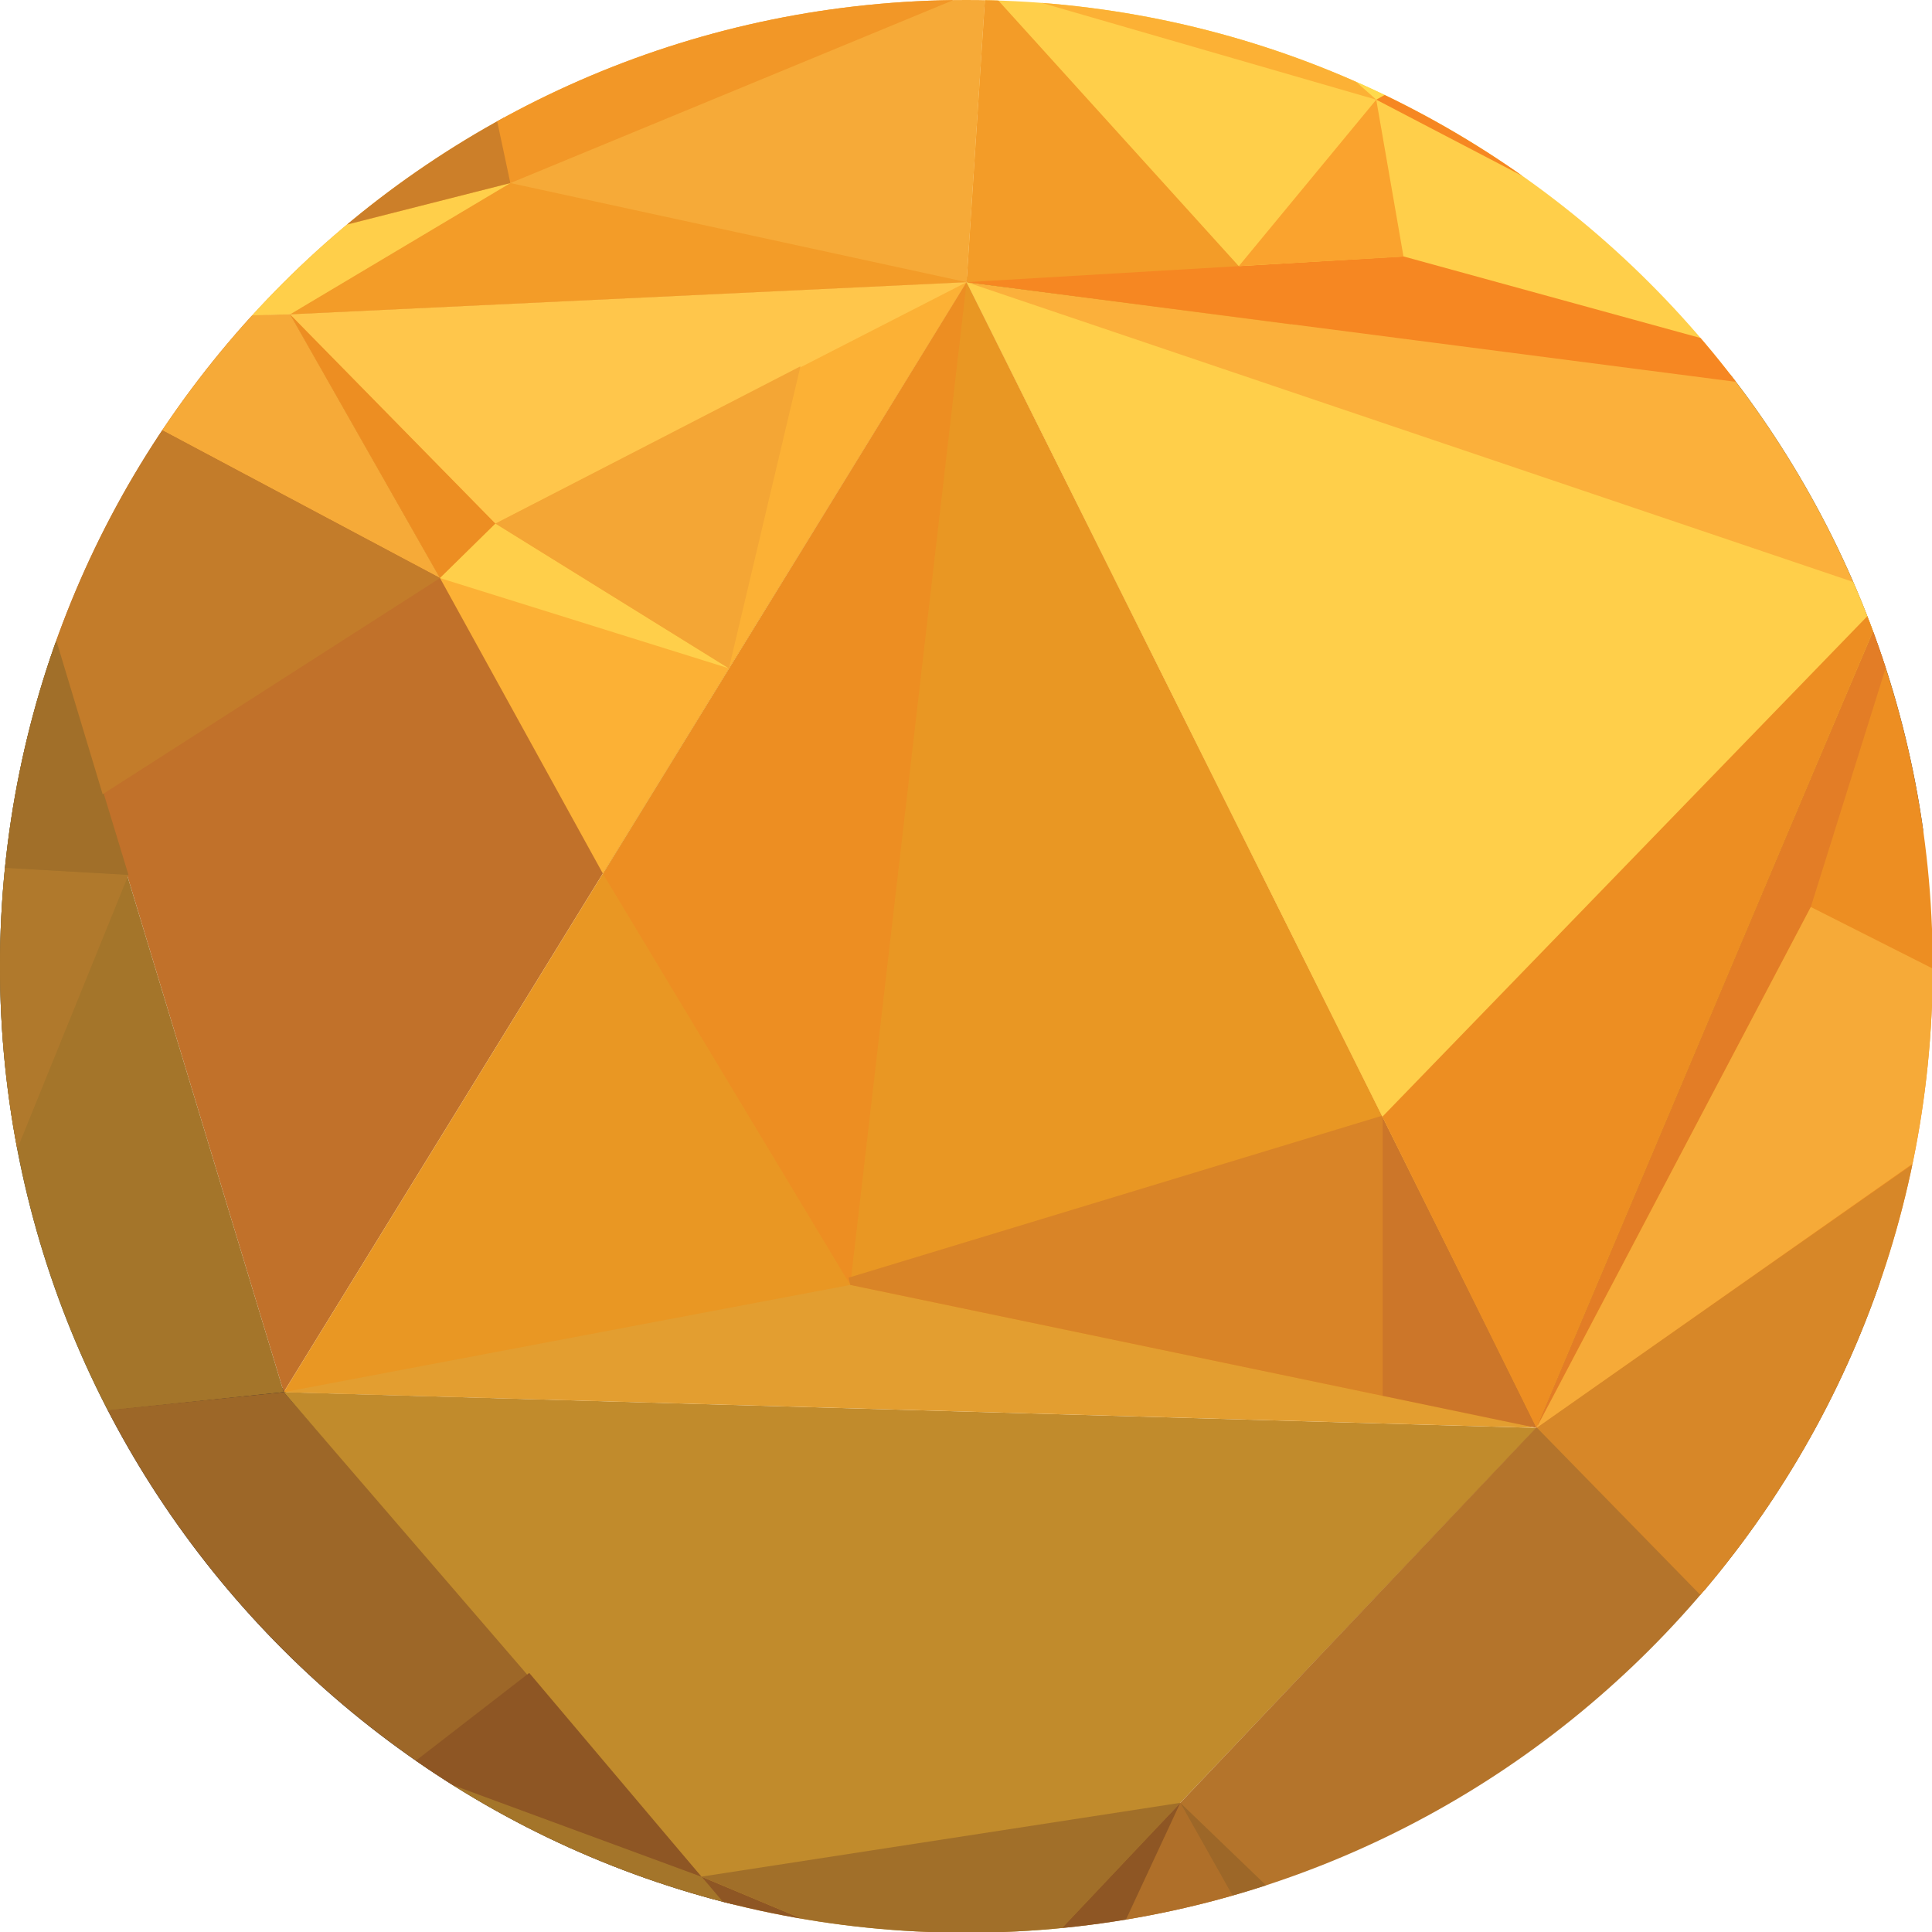
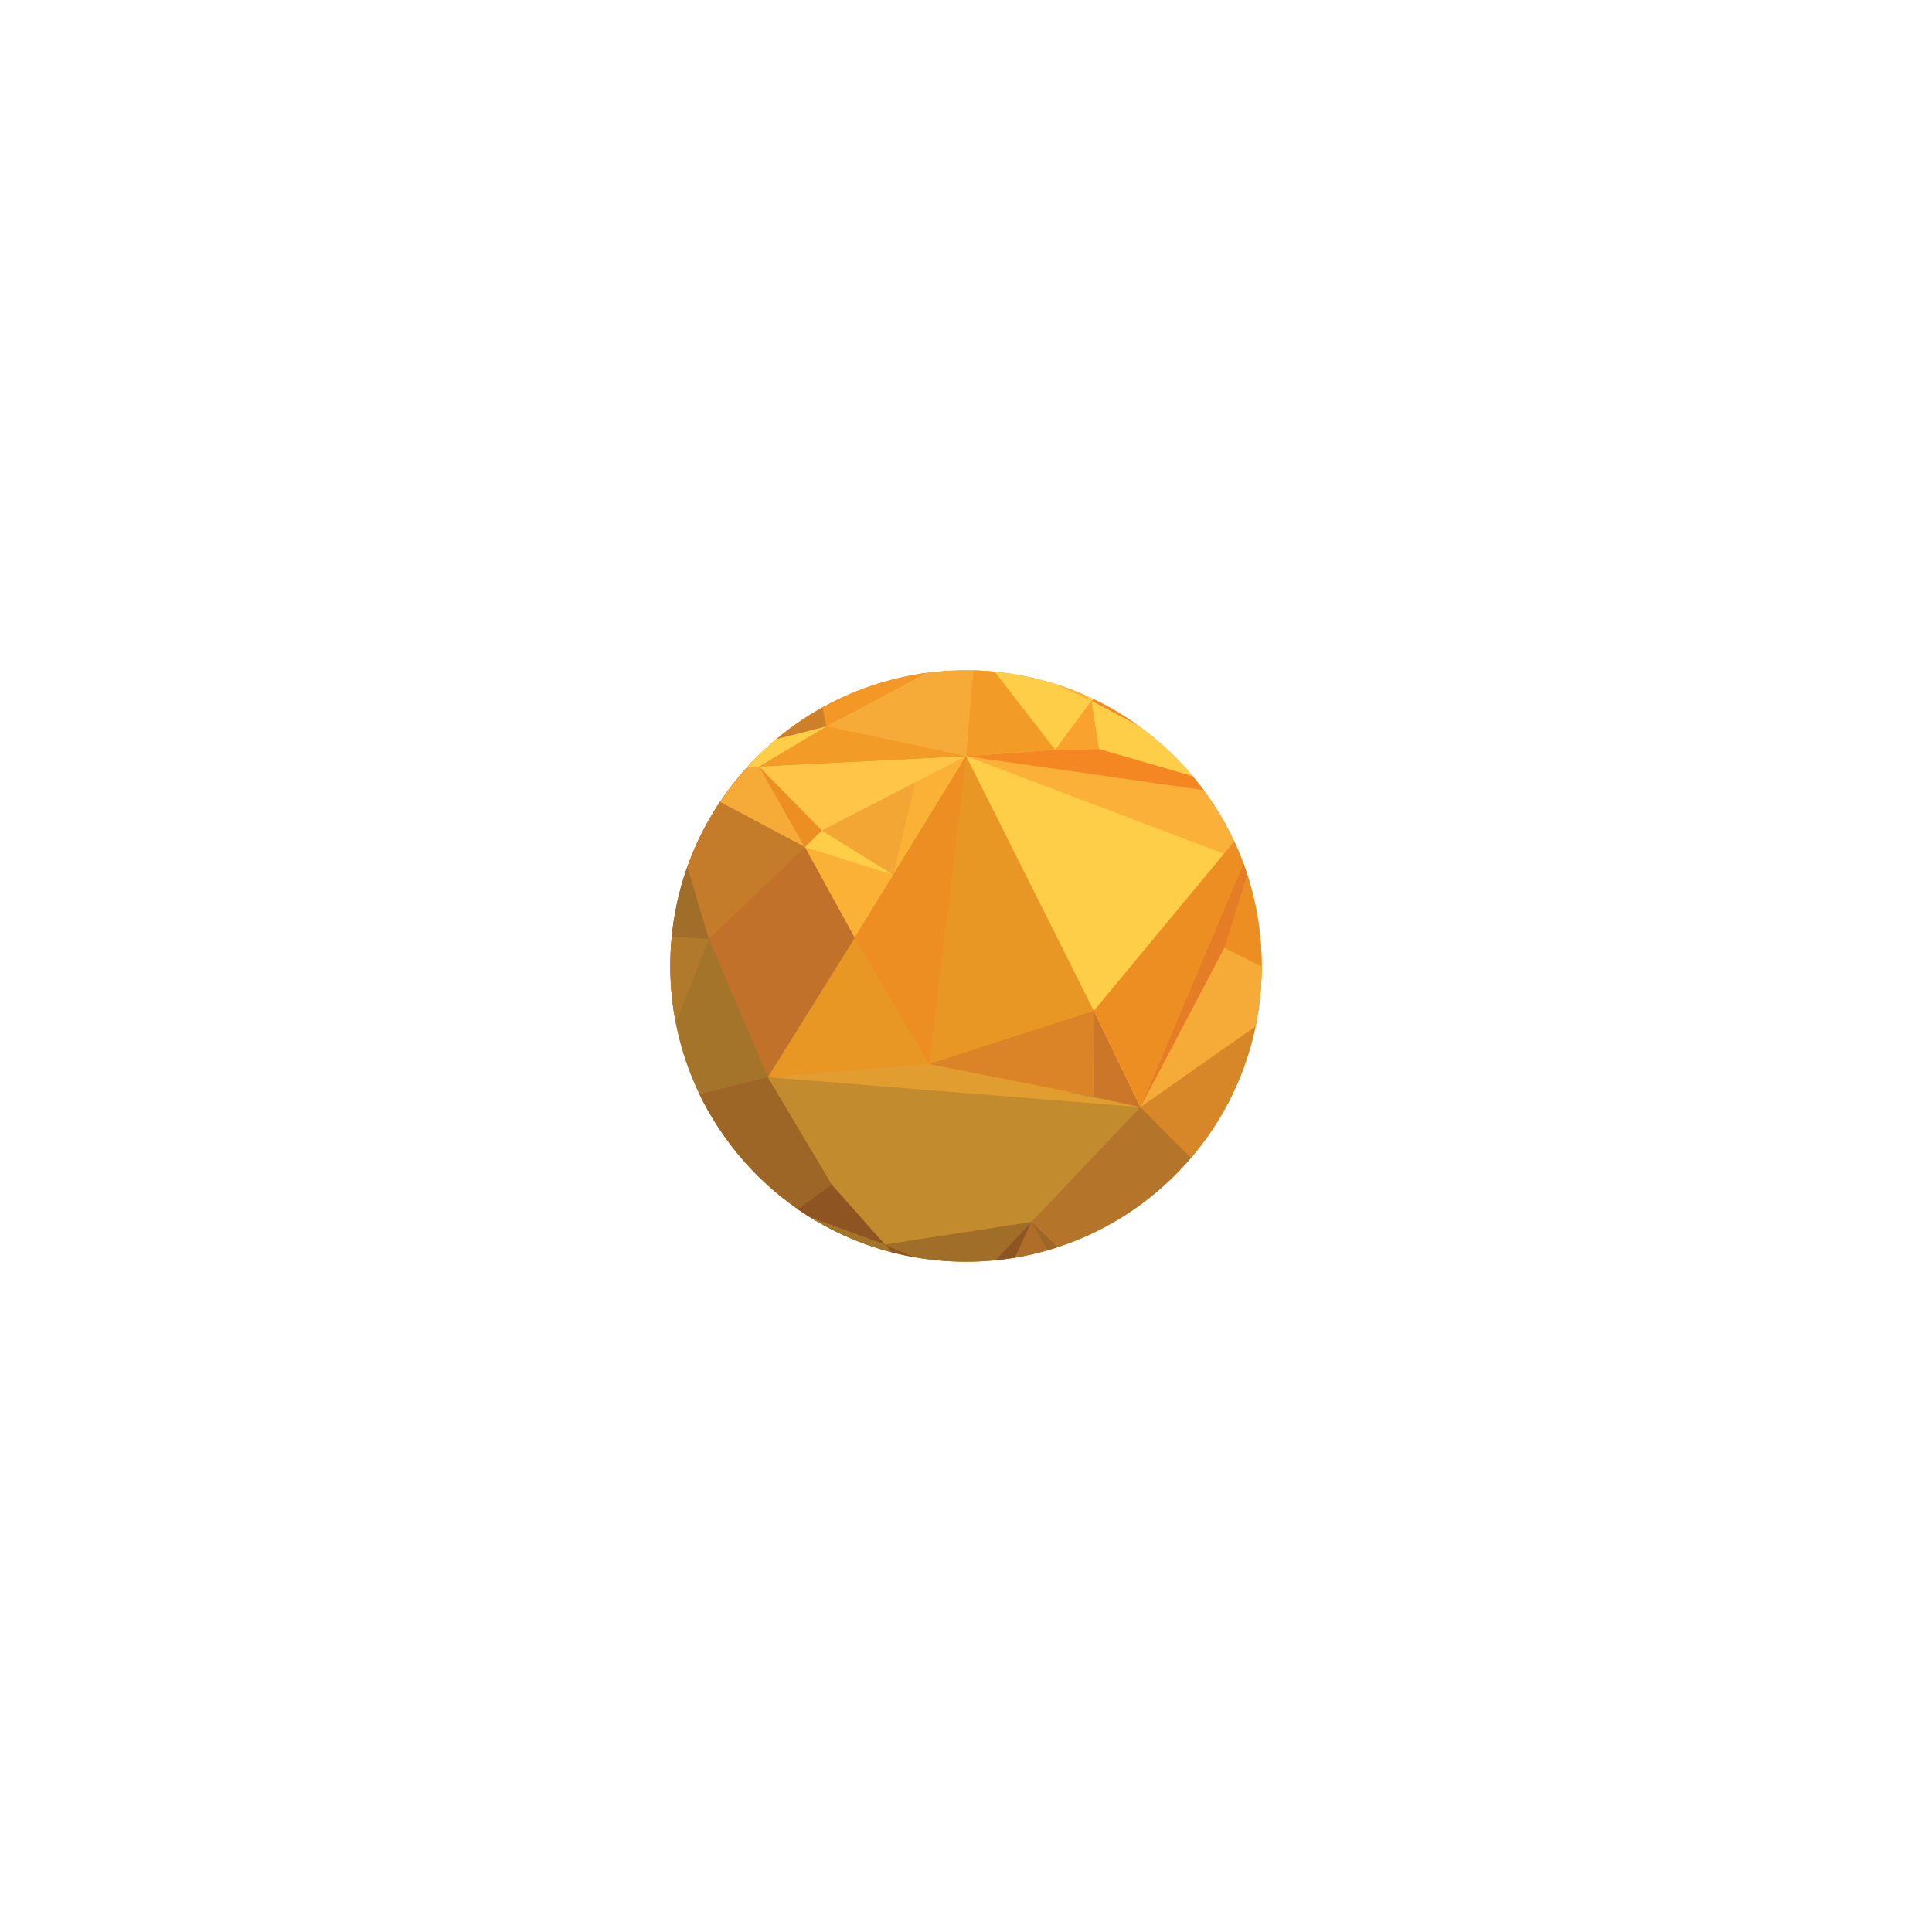
- <svg xmlns="http://www.w3.org/2000/svg" xmlns:xlink="http://www.w3.org/1999/xlink" version="1.1" id="Layer_1" x="0px" y="0px" width="1000px" height="1000px" viewBox="0 0 1000 1000" enable-background="new 0 0 1000 1000" xml:space="preserve">
-   <g>
+ <svg xmlns="http://www.w3.org/2000/svg" xmlns:xlink="http://www.w3.org/1999/xlink" version="1.1" id="Layer_1" x="0px" y="0px" width="1500px" height="1500px" viewBox="0 0 1500 1500" enable-background="new 0 0 1500 1500" xml:space="preserve">
+   <g id="Venus">
    <defs>
-       <path id="SVGID_1_" d="M0,500.182C0,223.939,223.94,0,500.186,0s500.183,223.939,500.183,500.182    c0,276.246-223.938,500.182-500.183,500.182S0,776.428,0,500.182z" />
+       <circle id="SVGID_1_" cx="750" cy="749.999" r="229.564" />
    </defs>
    <clipPath id="SVGID_2_">
      <use xlink:href="#SVGID_1_" overflow="visible" />
    </clipPath>
-     <polygon clip-path="url(#SVGID_2_)" fill="#47452E" points="498.994,143.17 1016.524,209.385 794.248,735.599  " />
-     <path clip-path="url(#SVGID_2_)" fill="#48452C" d="M-21.062,167.768" />
-     <path clip-path="url(#SVGID_2_)" fill="#26322C" d="M794.248,735.599" />
-     <polygon clip-path="url(#SVGID_2_)" fill="#26322C" points="-21.062,167.768 -49.773,738.283 145.549,717.701  " />
-     <line clip-path="url(#SVGID_2_)" fill="#746E2E" x1="521.813" y1="-118.189" x2="498.994" y2="143.17" />
-     <polygon clip-path="url(#SVGID_2_)" fill="#2A3032" points="1016.524,209.385 950.891,893.138 794.248,735.599  " />
-     <path clip-path="url(#SVGID_2_)" fill="#0D152E" d="M182.137,803.095" />
-     <polygon clip-path="url(#SVGID_2_)" fill="#0D152E" points="-49.773,738.283 145.549,717.701 467.763,1086.237  " />
-     <g clip-path="url(#SVGID_2_)">
-       <g>
-         <path fill="#0D152E" d="M548.67,917.743c0.857,0,2.002-1.303,0.695-1.303C548.508,916.44,547.363,917.743,548.67,917.743     L548.67,917.743z" />
-       </g>
-     </g>
-     <line clip-path="url(#SVGID_2_)" fill="#8F8239" x1="251.407" y1="155.336" x2="-21.513" y2="168.564" />
-     <polygon clip-path="url(#SVGID_2_)" fill="#FBB03B" points="500.33,146.044 1017.854,212.252 795.592,738.445  " />
-     <polygon clip-path="url(#SVGID_2_)" fill="#FFCF4A" points="520.374,-117.844 510.256,-6.879 500.33,146.044 1017.854,212.252  " />
-     <path clip-path="url(#SVGID_2_)" fill="#48452C" d="M-19.71,170.645" />
-     <polygon clip-path="url(#SVGID_2_)" fill="#C1712A" points="500.33,146.044 146.873,720.575 -19.71,170.645  " />
-     <path clip-path="url(#SVGID_2_)" fill="#26322C" d="M795.592,738.445" />
-     <polygon clip-path="url(#SVGID_2_)" fill="#E99723" points="146.873,720.575 500.33,146.044 795.592,738.445  " />
-     <polygon clip-path="url(#SVGID_2_)" fill="#A4752A" points="-19.71,170.645 -48.437,741.147 146.873,720.575  " />
-     <polygon clip-path="url(#SVGID_2_)" fill="#F6AA38" points="-19.71,170.645 520.374,-117.844 510.256,-6.879 500.33,146.044  " />
-     <polygon clip-path="url(#SVGID_2_)" fill="#ED8E22" points="1017.854,212.252 1077.961,540.524 952.227,896.021 795.592,738.445     " />
-     <path clip-path="url(#SVGID_2_)" fill="#0D152E" d="M183.472,805.956" />
-     <polygon clip-path="url(#SVGID_2_)" fill="#9D6728" points="-48.948,740.671 146.873,720.575 469.093,1089.124  " />
-     <g clip-path="url(#SVGID_2_)">
-       <g>
-         <path fill="#0D152E" d="M550.018,920.621c0.857,0,2.002-1.303,0.695-1.303C549.855,919.318,548.711,920.621,550.018,920.621     L550.018,920.621z" />
-       </g>
-     </g>
-     <polygon clip-path="url(#SVGID_2_)" fill="#C18B2C" points="146.873,720.575 795.318,739.078 610.928,933.144 469.093,1089.124    363.033,971.347  " />
-     <polygon clip-path="url(#SVGID_2_)" fill="#B4742B" points="795.592,738.445 952.227,896.021 469.093,1089.124 610.928,933.144     " />
-     <line clip-path="url(#SVGID_2_)" fill="#8F8239" x1="252.733" y1="158.195" x2="-20.174" y2="171.418" />
-     <polygon clip-path="url(#SVGID_2_)" fill="#B0792C" points="-50.003,739.961 -88.53,443.957 66.491,452.835  " />
-     <polygon clip-path="url(#SVGID_2_)" fill="#A16F29" points="-88.53,443.957 -20.413,167.166 66.491,452.835  " />
-     <polygon clip-path="url(#SVGID_2_)" fill="#D78728" points="1076.428,542.204 795.392,738.854 950.956,898.045  " />
-     <polygon clip-path="url(#SVGID_2_)" fill="#E39E30" points="146.873,720.575 440.097,665.08 795.318,739.078  " />
-     <polygon clip-path="url(#SVGID_2_)" fill="#FCB135" points="150.163,162.688 227.751,299.209 312.031,452.117 500.33,146.044  " />
-     <polygon clip-path="url(#SVGID_2_)" fill="#F6AA38" points="-20.413,167.166 150.163,162.688 227.751,299.209  " />
-     <polygon clip-path="url(#SVGID_2_)" fill="#C37C2A" points="227.751,299.209 53.141,411.097 -20.413,167.166  " />
-     <polygon clip-path="url(#SVGID_2_)" fill="#ED8E22" points="227.751,299.209 256.465,271 150.163,162.688  " />
-     <polygon clip-path="url(#SVGID_2_)" fill="#FFC64B" points="256.465,271 500.33,146.044 150.163,162.688  " />
-     <polygon clip-path="url(#SVGID_2_)" fill="#FFCF4A" points="256.465,271 377.281,345.938 227.751,299.209  " />
-     <polygon clip-path="url(#SVGID_2_)" fill="#F4A635" points="256.465,271 377.281,345.938 414.318,189.596  " />
-     <polygon clip-path="url(#SVGID_2_)" fill="#F39C28" points="150.163,162.688 264.159,94.75 500.33,146.044  " />
-     <path clip-path="url(#SVGID_2_)" fill="#33321B" d="M-23.603,167.79" />
-     <path clip-path="url(#SVGID_2_)" fill="#393720" d="M-20.413,167.166" />
-     <polygon clip-path="url(#SVGID_2_)" fill="#FFCF4A" points="150.163,162.688 -20.413,167.166 264.159,94.75  " />
-     <polygon clip-path="url(#SVGID_2_)" fill="#CC7F29" points="-23.603,167.79 252.902,-22.973 264.159,94.75  " />
-     <polygon clip-path="url(#SVGID_2_)" fill="#DB6C27" points="521,-117.625 252.902,-22.973 247.245,15.408  " />
-     <polygon clip-path="url(#SVGID_2_)" fill="#F29727" points="264.159,94.75 247.245,15.408 510.256,-6.879  " />
-     <polygon clip-path="url(#SVGID_2_)" fill="#FFC64B" points="510.256,-6.879 520.374,-117.844 247.245,15.408  " />
-     <polygon clip-path="url(#SVGID_2_)" fill="#FFDA4D" points="521,-117.625 802.071,4.569 712.346,51.591  " />
-     <polygon clip-path="url(#SVGID_2_)" fill="#F68722" points="1014.27,209.155 800.346,2.746 712.346,51.591  " />
-     <polygon clip-path="url(#SVGID_2_)" fill="#8E5624" points="466.488,1092.313 363.033,971.347 514.765,1034.921  " />
-     <polygon clip-path="url(#SVGID_2_)" fill="#8E5624" points="466.488,1092.313 200.506,991.842 210.358,915.09  " />
-     <polygon clip-path="url(#SVGID_2_)" fill="#A4752A" points="210.358,915.09 363.033,971.347 466.488,1092.313  " />
-     <polygon clip-path="url(#SVGID_2_)" fill="#483422" points="200.506,991.842 132.86,862.962 210.358,915.09  " />
-     <polygon clip-path="url(#SVGID_2_)" fill="#8E5624" points="210.358,915.09 273.931,865.901 363.033,971.347  " />
-     <polygon clip-path="url(#SVGID_2_)" fill="#CE6E28" points="466.488,1092.313 547.778,1094.551 555.286,1052.667  " />
-     <polygon clip-path="url(#SVGID_2_)" fill="#A76534" points="514.765,1034.921 555.286,1052.667 466.488,1092.313  " />
-     <polygon clip-path="url(#SVGID_2_)" fill="#8D5E3B" points="-50.003,739.961 132.86,862.962 200.506,991.842  " />
-     <polygon clip-path="url(#SVGID_2_)" fill="#6D461C" points="555.286,1052.667 673.314,1043.903 547.778,1094.551  " />
-     <polygon clip-path="url(#SVGID_2_)" fill="#ED9D54" points="952.494,896.363 673.314,1043.903 682.586,1002.076  " />
-     <polygon clip-path="url(#SVGID_2_)" fill="#AF6F29" points="555.286,1052.667 610.928,933.144 673.314,1043.903  " />
-     <polygon clip-path="url(#SVGID_2_)" fill="#9D6728" points="682.586,1002.076 610.928,933.144 673.314,1043.903  " />
-     <polygon clip-path="url(#SVGID_2_)" fill="#A16F29" points="363.033,971.347 610.928,933.144 514.765,1034.921  " />
-     <polygon clip-path="url(#SVGID_2_)" fill="#8E5624" points="514.765,1034.921 555.286,1052.667 610.928,933.144  " />
-     <polygon clip-path="url(#SVGID_2_)" fill="#CC7629" points="795.318,739.078 715.519,577.445 715.519,722.455  " />
-     <polygon clip-path="url(#SVGID_2_)" fill="#E37D26" points="1017.854,212.252 937.278,469.45 795.592,738.445  " />
-     <polygon clip-path="url(#SVGID_2_)" fill="#F39C28" points="510.256,-6.879 668.533,167.966 500.33,146.044  " />
-     <polygon clip-path="url(#SVGID_2_)" fill="#FCB135" points="712.346,51.591 510.256,-6.879 520.374,-117.844  " />
-     <polygon clip-path="url(#SVGID_2_)" fill="#F68722" points="500.33,146.044 726.434,132.721 1020.256,213.414  " />
-     <polyline clip-path="url(#SVGID_2_)" fill="#FAA32E" points="726.434,132.721 712.346,51.591 641.236,137.722 725.077,132.927  " />
-     <polygon clip-path="url(#SVGID_2_)" fill="#F6AA38" points="1077.961,540.524 937.278,469.45 795.318,739.078  " />
-     <polygon clip-path="url(#SVGID_2_)" fill="#ED8E22" points="440.097,665.08 500.33,146.044 312.276,452.562  " />
-     <polyline clip-path="url(#SVGID_2_)" fill="#D98427" points="439.235,661.323 715.519,577.445 715.519,722.455 440.097,665.08  " />
-     <polygon clip-path="url(#SVGID_2_)" fill="#FFCF4A" points="500.33,146.044 977.642,307.454 795.028,737.609  " />
-     <polygon clip-path="url(#SVGID_2_)" fill="#ED8E22" points="715.519,578.005 977.642,307.454 795.318,739.078  " />
+     <circle clip-path="url(#SVGID_2_)" fill="#E89624" cx="750" cy="749.999" r="229.564" />
+     <polygon clip-path="url(#SVGID_2_)" fill="#FBB03A" points="750.107,587.039 987.59,617.851 885.487,859.541 849.25,784.75  " />
+     <polygon clip-path="url(#SVGID_2_)" fill="#FFCE49" points="759.067,470 750.107,587.039 987.59,617.851  " />
+     <polygon clip-path="url(#SVGID_2_)" fill="#C17129" points="750.107,587.039 672.333,738 596.833,846.5 539.5,741.167    508.516,593.131  " />
+     <polygon clip-path="url(#SVGID_2_)" fill="#E89624" points="596.167,836.333 663.625,728.125 750.107,587.039 849.25,784.75    885.487,859.541  " />
+     <polygon clip-path="url(#SVGID_2_)" fill="#A4742A" points="511.391,598.756 504,889 596.167,836.333 550.375,729.125  " />
+     <polygon clip-path="url(#SVGID_2_)" fill="#F6AA37" points="511.391,598.756 762.833,503 750.107,587.039  " />
+     <polygon clip-path="url(#SVGID_2_)" fill="#ED8E22" points="987.59,617.851 1015.177,768.515 957.469,931.673 885.487,859.541  " />
+     <polygon clip-path="url(#SVGID_2_)" fill="#9D6627" points="498.205,860.593 596.167,836.333 648,919.333 735.732,1020.298  " />
+     <polygon clip-path="url(#SVGID_2_)" fill="#C28B2D" points="596.167,836.333 908.833,852.167 735.732,1020.298 683.5,966    645.833,919.833  " />
+     <polygon clip-path="url(#SVGID_2_)" fill="#B4742A" points="885.487,859.541 957.469,931.673 735.732,1020.298 800.827,948.711     " />
+     <polygon clip-path="url(#SVGID_2_)" fill="#B0792B" points="498.205,860.593 479.806,724.194 550.375,729.125  " />
+     <polygon clip-path="url(#SVGID_2_)" fill="#A16E29" points="479.806,724.194 511.069,597.159 550.375,729.125  " />
+     <polygon clip-path="url(#SVGID_2_)" fill="#D78727" points="1015.177,768.515 885.487,859.541 957.469,931.673  " />
+     <polygon clip-path="url(#SVGID_2_)" fill="#E29D31" points="596.167,836.333 721.413,826.149 885.487,859.541  " />
+     <polygon clip-path="url(#SVGID_2_)" fill="#FBB136" points="589.355,595.104 624.964,657.761 663.625,728.125 750.107,587.039  " />
+     <polygon clip-path="url(#SVGID_2_)" fill="#F6AA37" points="511.069,597.159 589.355,595.104 624.964,657.761  " />
+     <polygon clip-path="url(#SVGID_2_)" fill="#C47C2A" points="624.964,657.761 550.375,729.125 511.069,597.159  " />
+     <polygon clip-path="url(#SVGID_2_)" fill="#ED8E22" points="624.964,657.761 638.144,644.814 589.355,595.104  " />
+     <polygon clip-path="url(#SVGID_2_)" fill="#FFC549" points="638.144,644.814 750.107,587.039 589.355,595.104  " />
+     <polygon clip-path="url(#SVGID_2_)" fill="#FFCE49" points="638.144,644.814 693.594,679.208 624.964,657.761  " />
+     <polygon clip-path="url(#SVGID_2_)" fill="#F4A634" points="638.144,644.814 693.594,679.208 710.59,607.453  " />
+     <polygon clip-path="url(#SVGID_2_)" fill="#F39B27" points="589.355,595.104 641.675,563.924 750.107,587.039  " />
+     <polygon clip-path="url(#SVGID_2_)" fill="#FFCE49" points="589.355,595.104 511.069,597.159 641.675,563.924  " />
+     <polygon clip-path="url(#SVGID_2_)" fill="#CD7F29" points="511.069,597.159 636.508,509.893 641.675,563.924  " />
+     <polygon clip-path="url(#SVGID_2_)" fill="#DB6B27" points="759.067,470 636.508,509.893 633.913,527.508  " />
+     <polygon clip-path="url(#SVGID_2_)" fill="#F39726" points="641.675,563.924 633.913,527.508 757.313,502.25  " />
+     <polygon clip-path="url(#SVGID_2_)" fill="#FFC549" points="757.313,502.25 759.067,470 633.913,527.508  " />
+     <polygon clip-path="url(#SVGID_2_)" fill="#FFDA4D" points="759.067,470 888.555,522.533 847.374,544.115  " />
+     <polygon clip-path="url(#SVGID_2_)" fill="#F58723" points="987.59,617.851 887.762,521.697 847.374,544.115  " />
+     <polygon clip-path="url(#SVGID_2_)" fill="#8E5523" points="734.536,1021.765 687.053,966.244 756.691,995.422  " />
+     <polygon clip-path="url(#SVGID_2_)" fill="#8E5523" points="734.536,1021.765 612.462,975.65 616.889,940.497  " />
+     <polygon clip-path="url(#SVGID_2_)" fill="#A4742A" points="616.889,940.497 687.053,966.244 734.536,1021.765  " />
+     <polygon clip-path="url(#SVGID_2_)" fill="#473321" points="612.462,975.65 582.257,917.146 616.889,940.497  " />
+     <polygon clip-path="url(#SVGID_2_)" fill="#8E5523" points="616.889,940.497 645.833,919.833 687.053,966.244  " />
+     <polygon clip-path="url(#SVGID_2_)" fill="#CE6C28" points="734.536,1021.765 771.844,1022.788 775.29,1003.568  " />
+     <polygon clip-path="url(#SVGID_2_)" fill="#A76533" points="756.691,995.422 775.29,1003.568 734.536,1021.765  " />
+     <polygon clip-path="url(#SVGID_2_)" fill="#8C5D3A" points="498.205,860.593 582.257,917.146 612.462,975.65  " />
+     <polygon clip-path="url(#SVGID_2_)" fill="#6C451B" points="775.29,1003.568 829.458,999.544 771.844,1022.788  " />
+     <polygon clip-path="url(#SVGID_2_)" fill="#EC9C54" points="957.469,931.673 829.458,999.544 833.716,980.348  " />
+     <polygon clip-path="url(#SVGID_2_)" fill="#AE6E29" points="775.29,1003.568 800.827,948.711 829.458,999.544  " />
+     <polygon clip-path="url(#SVGID_2_)" fill="#9D6627" points="833.716,980.348 800.827,948.711 829.458,999.544  " />
+     <polygon clip-path="url(#SVGID_2_)" fill="#A16E29" points="687.053,966.244 800.827,948.711 756.691,995.422  " />
+     <polygon clip-path="url(#SVGID_2_)" fill="#8E5523" points="756.691,995.422 775.29,1003.568 800.827,948.711  " />
+     <polygon clip-path="url(#SVGID_2_)" fill="#CC7629" points="885.487,859.541 849.25,784.75 848.749,851.135  " />
+     <polygon clip-path="url(#SVGID_2_)" fill="#E47D25" points="987.59,617.851 950.609,735.896 885.487,859.541  " />
+     <polygon clip-path="url(#SVGID_2_)" fill="#F39B27" points="757.313,502.25 819.188,582.125 750.107,587.039  " />
+     <polygon clip-path="url(#SVGID_2_)" fill="#FBB136" points="847.374,544.115 757.313,502.25 759.067,470  " />
+     <polygon clip-path="url(#SVGID_2_)" fill="#F58723" points="750.107,587.039 819.188,582.125 853.217,581.444 990.833,621.5  " />
+     <polygon clip-path="url(#SVGID_2_)" fill="#F9A22D" points="853.217,581.444 847.374,544.115 819.188,582.125  " />
+     <polygon clip-path="url(#SVGID_2_)" fill="#F6AA37" points="1015.177,768.515 950.609,735.896 885.487,859.541  " />
+     <polygon clip-path="url(#SVGID_2_)" fill="#ED8E22" points="721.413,826.149 750.107,587.039 663.625,728.125  " />
+     <polygon clip-path="url(#SVGID_2_)" fill="#DA8427" points="849.25,784.75 848.749,851.135 721.413,826.149  " />
+     <polygon clip-path="url(#SVGID_2_)" fill="#FFCE49" points="750.107,587.039 950.324,662.811 885.487,859.541 849.25,784.75  " />
+     <polygon clip-path="url(#SVGID_2_)" fill="#ED8E22" points="849.25,784.75 987.59,617.851 885.487,859.541  " />
  </g>
</svg>
